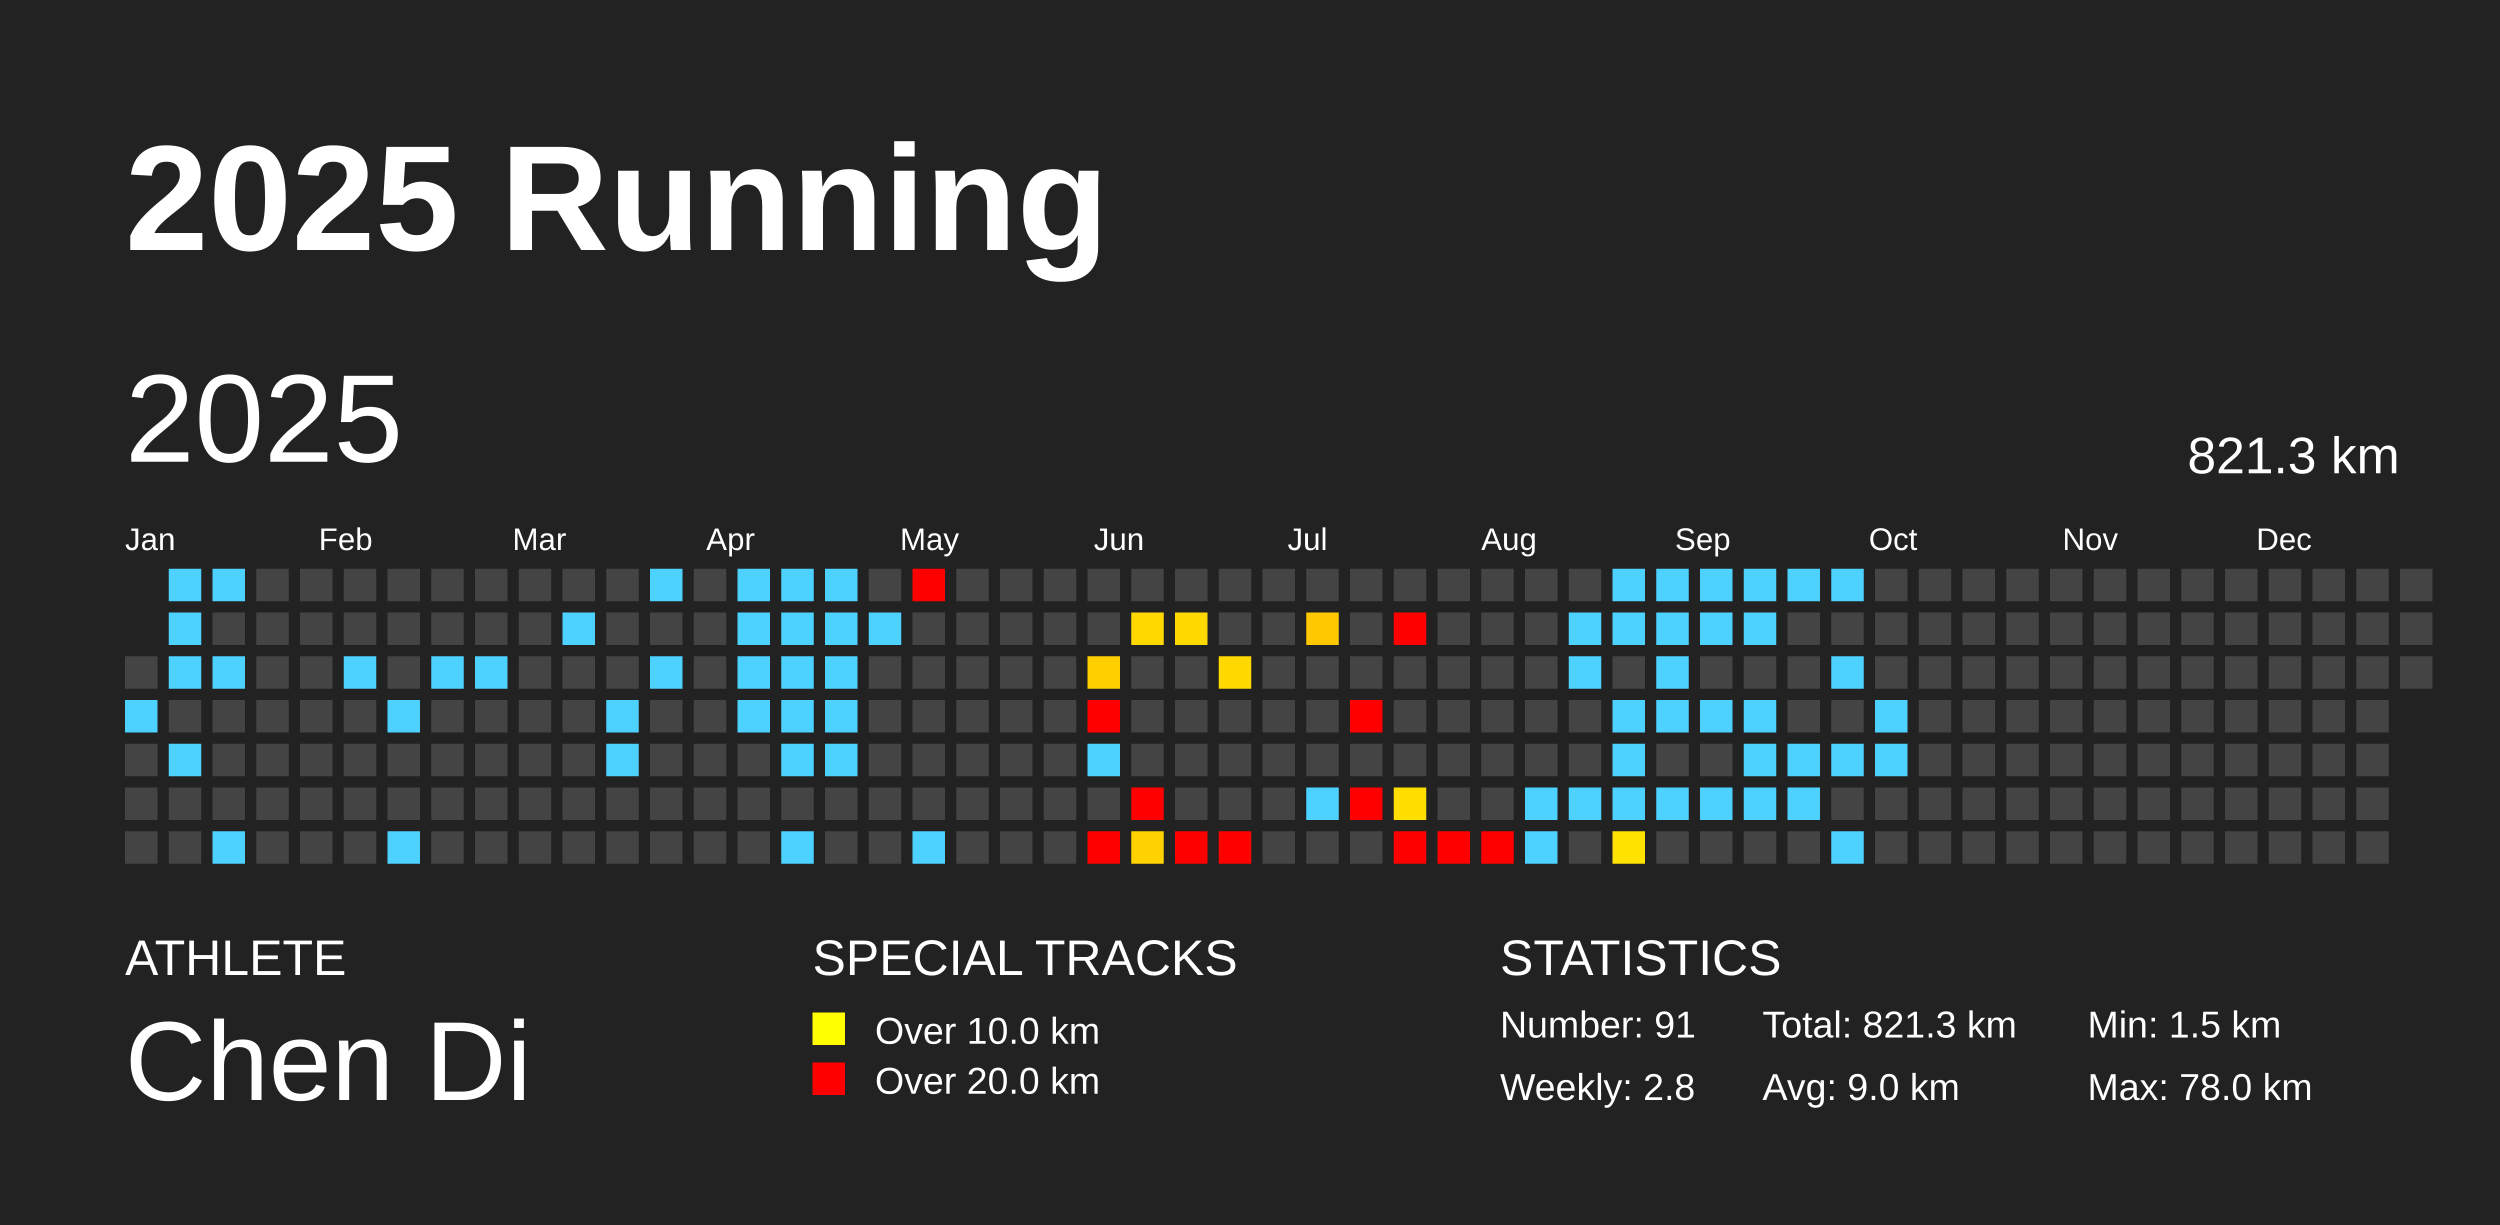
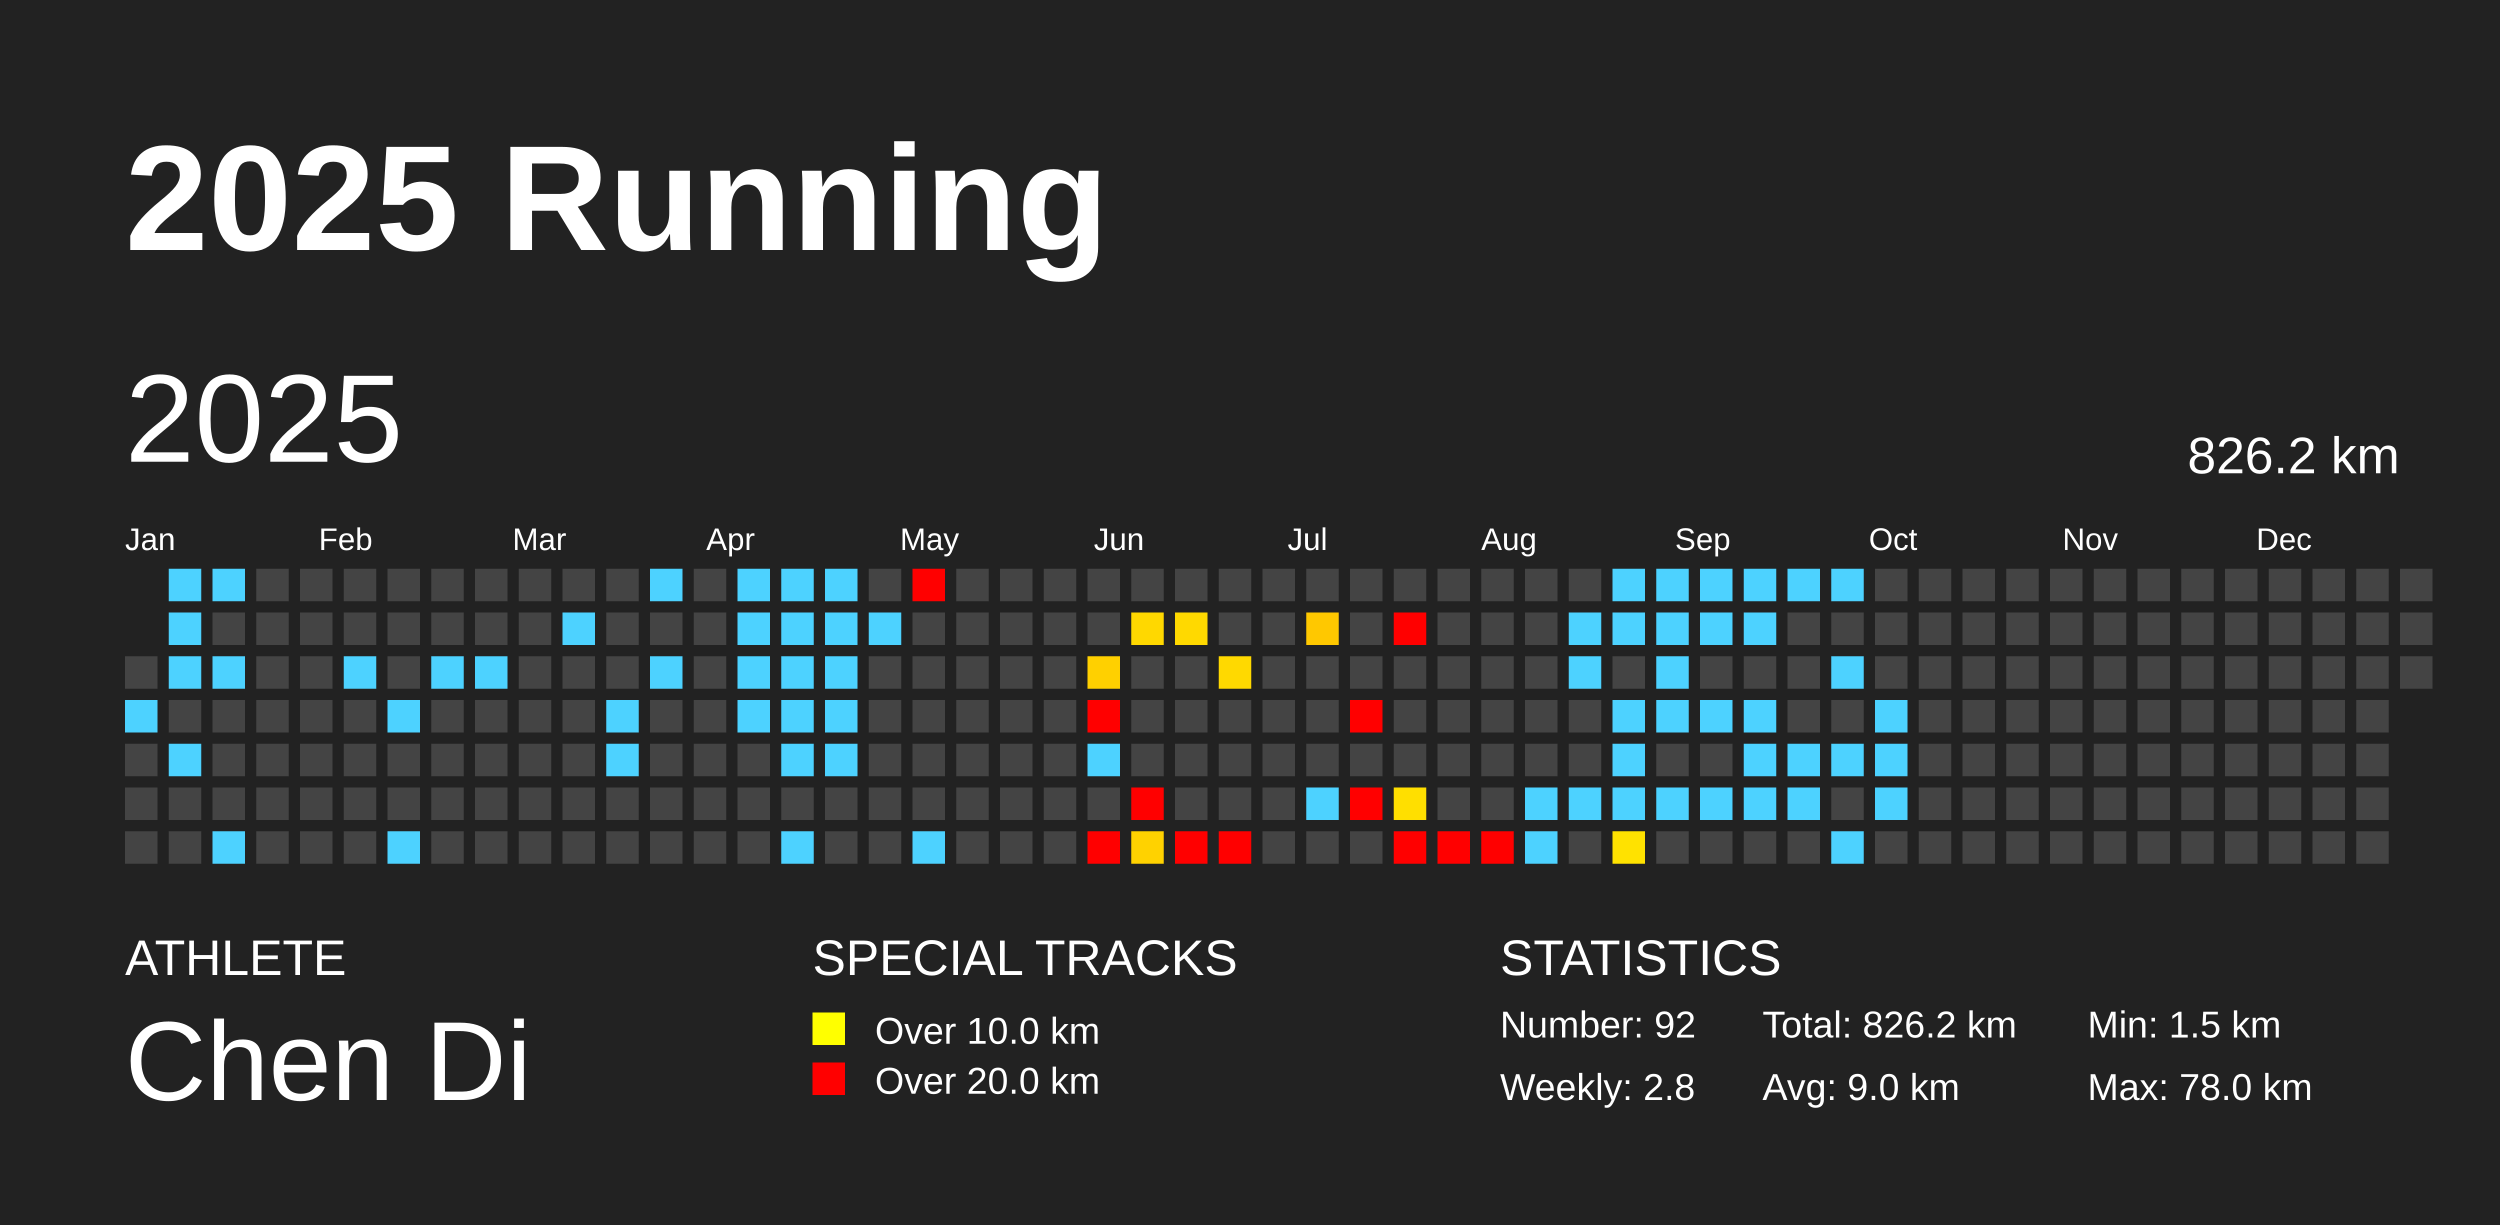
<svg xmlns="http://www.w3.org/2000/svg" baseProfile="full" height="98mm" version="1.1" viewBox="0,0,200,98" width="200mm">
  <defs />
  <rect fill="#222222" height="98" width="200" x="0" y="0" />
  <text fill="#FFFFFF" style="font-size:12px; font-family:Arial; font-weight:bold;" x="10" y="20">2025 Running</text>
  <text fill="#FFFFFF" style="font-size:4px; font-family:Arial" x="10" y="78">ATHLETE</text>
  <text fill="#FFFFFF" style="font-size:9px; font-family:Arial" x="10" y="88">Chen Di</text>
  <text fill="#FFFFFF" style="font-size:4px; font-family:Arial" x="65" y="78">SPECIAL TRACKS</text>
  <rect fill="yellow" height="2.6" width="2.6" x="65" y="81" />
  <text fill="#FFFFFF" style="font-size:3px; font-family:Arial" x="70" y="83.5">Over 10.0 km</text>
  <rect fill="red" height="2.6" width="2.6" x="65" y="85" />
  <text fill="#FFFFFF" style="font-size:3px; font-family:Arial" x="70" y="87.5">Over 20.0 km</text>
  <text fill="#FFFFFF" style="font-size:4px; font-family:Arial" x="120" y="78">STATISTICS</text>
-   <text fill="#FFFFFF" style="font-size:3px; font-family:Arial" x="120" y="83">Number: 91</text>
+   <text fill="#FFFFFF" style="font-size:3px; font-family:Arial" x="120" y="83">Number: 92</text>
  <text fill="#FFFFFF" style="font-size:3px; font-family:Arial" x="120" y="88">Weekly: 2.8</text>
-   <text fill="#FFFFFF" style="font-size:3px; font-family:Arial" x="141" y="83">Total: 821.3 km</text>
+   <text fill="#FFFFFF" style="font-size:3px; font-family:Arial" x="141" y="83">Total: 826.2 km</text>
  <text fill="#FFFFFF" style="font-size:3px; font-family:Arial" x="141" y="88">Avg: 9.0 km</text>
  <text fill="#FFFFFF" style="font-size:3px; font-family:Arial" x="167" y="83">Min: 1.5 km</text>
  <text fill="#FFFFFF" style="font-size:3px; font-family:Arial" x="167" y="88">Max: 78.0 km</text>
  <text dominant-baseline="hanging" fill="#FFFFFF" style="font-size:10.0px; font-family:Arial;" x="10" y="30">2025</text>
-   <text dominant-baseline="hanging" fill="#FFFFFF" style="font-size:4.125px; font-family:Arial;" x="175" y="35">821.3 km</text>
+   <text dominant-baseline="hanging" fill="#FFFFFF" style="font-size:4.125px; font-family:Arial;" x="175" y="35">826.2 km</text>
  <text fill="#FFFFFF" style="font-size:2.5px; font-family:Arial" x="10.0" y="44">Jan</text>
  <text fill="#FFFFFF" style="font-size:2.5px; font-family:Arial" x="25.5" y="44">Feb</text>
  <text fill="#FFFFFF" style="font-size:2.5px; font-family:Arial" x="41.0" y="44">Mar</text>
  <text fill="#FFFFFF" style="font-size:2.5px; font-family:Arial" x="56.5" y="44">Apr</text>
  <text fill="#FFFFFF" style="font-size:2.5px; font-family:Arial" x="72.0" y="44">May</text>
  <text fill="#FFFFFF" style="font-size:2.5px; font-family:Arial" x="87.5" y="44">Jun</text>
  <text fill="#FFFFFF" style="font-size:2.5px; font-family:Arial" x="103.0" y="44">Jul</text>
  <text fill="#FFFFFF" style="font-size:2.5px; font-family:Arial" x="118.5" y="44">Aug</text>
  <text fill="#FFFFFF" style="font-size:2.5px; font-family:Arial" x="134.0" y="44">Sep</text>
  <text fill="#FFFFFF" style="font-size:2.5px; font-family:Arial" x="149.5" y="44">Oct</text>
  <text fill="#FFFFFF" style="font-size:2.5px; font-family:Arial" x="165.0" y="44">Nov</text>
  <text fill="#FFFFFF" style="font-size:2.5px; font-family:Arial" x="180.5" y="44">Dec</text>
  <rect fill="#444444" height="2.6" width="2.6" x="10.0" y="52.5" />
  <rect fill="#4dd2ff" height="2.6" width="2.6" x="10.0" y="56.0" />
  <rect fill="#444444" height="2.6" width="2.6" x="10.0" y="59.5" />
  <rect fill="#444444" height="2.6" width="2.6" x="10.0" y="63.0" />
  <rect fill="#444444" height="2.6" width="2.6" x="10.0" y="66.5" />
  <rect fill="#4dd2ff" height="2.6" width="2.6" x="13.5" y="45.5" />
  <rect fill="#4dd2ff" height="2.6" width="2.6" x="13.5" y="49.0" />
  <rect fill="#4dd2ff" height="2.6" width="2.6" x="13.5" y="52.5" />
  <rect fill="#444444" height="2.6" width="2.6" x="13.5" y="56.0" />
  <rect fill="#4dd2ff" height="2.6" width="2.6" x="13.5" y="59.5" />
  <rect fill="#444444" height="2.6" width="2.6" x="13.5" y="63.0" />
  <rect fill="#444444" height="2.6" width="2.6" x="13.5" y="66.5" />
  <rect fill="#4dd2ff" height="2.6" width="2.6" x="17.0" y="45.5" />
  <rect fill="#444444" height="2.6" width="2.6" x="17.0" y="49.0" />
  <rect fill="#4dd2ff" height="2.6" width="2.6" x="17.0" y="52.5" />
  <rect fill="#444444" height="2.6" width="2.6" x="17.0" y="56.0" />
  <rect fill="#444444" height="2.6" width="2.6" x="17.0" y="59.5" />
  <rect fill="#444444" height="2.6" width="2.6" x="17.0" y="63.0" />
  <rect fill="#4dd2ff" height="2.6" width="2.6" x="17.0" y="66.5" />
  <rect fill="#444444" height="2.6" width="2.6" x="20.5" y="45.5" />
  <rect fill="#444444" height="2.6" width="2.6" x="20.5" y="49.0" />
  <rect fill="#444444" height="2.6" width="2.6" x="20.5" y="52.5" />
  <rect fill="#444444" height="2.6" width="2.6" x="20.5" y="56.0" />
  <rect fill="#444444" height="2.6" width="2.6" x="20.5" y="59.5" />
  <rect fill="#444444" height="2.6" width="2.6" x="20.5" y="63.0" />
  <rect fill="#444444" height="2.6" width="2.6" x="20.5" y="66.5" />
  <rect fill="#444444" height="2.6" width="2.6" x="24.0" y="45.5" />
  <rect fill="#444444" height="2.6" width="2.6" x="24.0" y="49.0" />
  <rect fill="#444444" height="2.6" width="2.6" x="24.0" y="52.5" />
  <rect fill="#444444" height="2.6" width="2.6" x="24.0" y="56.0" />
  <rect fill="#444444" height="2.6" width="2.6" x="24.0" y="59.5" />
  <rect fill="#444444" height="2.6" width="2.6" x="24.0" y="63.0" />
  <rect fill="#444444" height="2.6" width="2.6" x="24.0" y="66.5" />
  <rect fill="#444444" height="2.6" width="2.6" x="27.5" y="45.5" />
  <rect fill="#444444" height="2.6" width="2.6" x="27.5" y="49.0" />
  <rect fill="#4dd2ff" height="2.6" width="2.6" x="27.5" y="52.5" />
  <rect fill="#444444" height="2.6" width="2.6" x="27.5" y="56.0" />
  <rect fill="#444444" height="2.6" width="2.6" x="27.5" y="59.5" />
  <rect fill="#444444" height="2.6" width="2.6" x="27.5" y="63.0" />
  <rect fill="#444444" height="2.6" width="2.6" x="27.5" y="66.5" />
  <rect fill="#444444" height="2.6" width="2.6" x="31.0" y="45.5" />
  <rect fill="#444444" height="2.6" width="2.6" x="31.0" y="49.0" />
  <rect fill="#444444" height="2.6" width="2.6" x="31.0" y="52.5" />
  <rect fill="#4dd2ff" height="2.6" width="2.6" x="31.0" y="56.0" />
  <rect fill="#444444" height="2.6" width="2.6" x="31.0" y="59.5" />
  <rect fill="#444444" height="2.6" width="2.6" x="31.0" y="63.0" />
  <rect fill="#4dd2ff" height="2.6" width="2.6" x="31.0" y="66.5" />
  <rect fill="#444444" height="2.6" width="2.6" x="34.5" y="45.5" />
  <rect fill="#444444" height="2.6" width="2.6" x="34.5" y="49.0" />
  <rect fill="#4dd2ff" height="2.6" width="2.6" x="34.5" y="52.5" />
  <rect fill="#444444" height="2.6" width="2.6" x="34.5" y="56.0" />
  <rect fill="#444444" height="2.6" width="2.6" x="34.5" y="59.5" />
  <rect fill="#444444" height="2.6" width="2.6" x="34.5" y="63.0" />
  <rect fill="#444444" height="2.6" width="2.6" x="34.5" y="66.5" />
  <rect fill="#444444" height="2.6" width="2.6" x="38.0" y="45.5" />
  <rect fill="#444444" height="2.6" width="2.6" x="38.0" y="49.0" />
  <rect fill="#4dd2ff" height="2.6" width="2.6" x="38.0" y="52.5" />
  <rect fill="#444444" height="2.6" width="2.6" x="38.0" y="56.0" />
  <rect fill="#444444" height="2.6" width="2.6" x="38.0" y="59.5" />
  <rect fill="#444444" height="2.6" width="2.6" x="38.0" y="63.0" />
  <rect fill="#444444" height="2.6" width="2.6" x="38.0" y="66.5" />
  <rect fill="#444444" height="2.6" width="2.6" x="41.5" y="45.5" />
  <rect fill="#444444" height="2.6" width="2.6" x="41.5" y="49.0" />
  <rect fill="#444444" height="2.6" width="2.6" x="41.5" y="52.5" />
  <rect fill="#444444" height="2.6" width="2.6" x="41.5" y="56.0" />
  <rect fill="#444444" height="2.6" width="2.6" x="41.5" y="59.5" />
  <rect fill="#444444" height="2.6" width="2.6" x="41.5" y="63.0" />
  <rect fill="#444444" height="2.6" width="2.6" x="41.5" y="66.5" />
  <rect fill="#444444" height="2.6" width="2.6" x="45.0" y="45.5" />
  <rect fill="#4dd2ff" height="2.6" width="2.6" x="45.0" y="49.0" />
  <rect fill="#444444" height="2.6" width="2.6" x="45.0" y="52.5" />
  <rect fill="#444444" height="2.6" width="2.6" x="45.0" y="56.0" />
  <rect fill="#444444" height="2.6" width="2.6" x="45.0" y="59.5" />
  <rect fill="#444444" height="2.6" width="2.6" x="45.0" y="63.0" />
  <rect fill="#444444" height="2.6" width="2.6" x="45.0" y="66.5" />
  <rect fill="#444444" height="2.6" width="2.6" x="48.5" y="45.5" />
  <rect fill="#444444" height="2.6" width="2.6" x="48.5" y="49.0" />
  <rect fill="#444444" height="2.6" width="2.6" x="48.5" y="52.5" />
  <rect fill="#4dd2ff" height="2.6" width="2.6" x="48.5" y="56.0" />
  <rect fill="#4dd2ff" height="2.6" width="2.6" x="48.5" y="59.5" />
  <rect fill="#444444" height="2.6" width="2.6" x="48.5" y="63.0" />
  <rect fill="#444444" height="2.6" width="2.6" x="48.5" y="66.5" />
  <rect fill="#4dd2ff" height="2.6" width="2.6" x="52.0" y="45.5" />
  <rect fill="#444444" height="2.6" width="2.6" x="52.0" y="49.0" />
  <rect fill="#4dd2ff" height="2.6" width="2.6" x="52.0" y="52.5" />
  <rect fill="#444444" height="2.6" width="2.6" x="52.0" y="56.0" />
  <rect fill="#444444" height="2.6" width="2.6" x="52.0" y="59.5" />
  <rect fill="#444444" height="2.6" width="2.6" x="52.0" y="63.0" />
  <rect fill="#444444" height="2.6" width="2.6" x="52.0" y="66.5" />
  <rect fill="#444444" height="2.6" width="2.6" x="55.5" y="45.5" />
  <rect fill="#444444" height="2.6" width="2.6" x="55.5" y="49.0" />
  <rect fill="#444444" height="2.6" width="2.6" x="55.5" y="52.5" />
  <rect fill="#444444" height="2.6" width="2.6" x="55.5" y="56.0" />
  <rect fill="#444444" height="2.6" width="2.6" x="55.5" y="59.5" />
  <rect fill="#444444" height="2.6" width="2.6" x="55.5" y="63.0" />
  <rect fill="#444444" height="2.6" width="2.6" x="55.5" y="66.5" />
  <rect fill="#4dd2ff" height="2.6" width="2.6" x="59.0" y="45.5" />
  <rect fill="#4dd2ff" height="2.6" width="2.6" x="59.0" y="49.0" />
  <rect fill="#4dd2ff" height="2.6" width="2.6" x="59.0" y="52.5" />
  <rect fill="#4dd2ff" height="2.6" width="2.6" x="59.0" y="56.0" />
  <rect fill="#444444" height="2.6" width="2.6" x="59.0" y="59.5" />
  <rect fill="#444444" height="2.6" width="2.6" x="59.0" y="63.0" />
  <rect fill="#444444" height="2.6" width="2.6" x="59.0" y="66.5" />
  <rect fill="#4dd2ff" height="2.6" width="2.6" x="62.5" y="45.5" />
  <rect fill="#4dd2ff" height="2.6" width="2.6" x="62.5" y="49.0" />
  <rect fill="#4dd2ff" height="2.6" width="2.6" x="62.5" y="52.5" />
  <rect fill="#4dd2ff" height="2.6" width="2.6" x="62.5" y="56.0" />
  <rect fill="#4dd2ff" height="2.6" width="2.6" x="62.5" y="59.5" />
  <rect fill="#444444" height="2.6" width="2.6" x="62.5" y="63.0" />
  <rect fill="#4dd2ff" height="2.6" width="2.6" x="62.5" y="66.5" />
  <rect fill="#4dd2ff" height="2.6" width="2.6" x="66.0" y="45.5" />
  <rect fill="#4dd2ff" height="2.6" width="2.6" x="66.0" y="49.0" />
  <rect fill="#4dd2ff" height="2.6" width="2.6" x="66.0" y="52.5" />
  <rect fill="#4dd2ff" height="2.6" width="2.6" x="66.0" y="56.0" />
  <rect fill="#4dd2ff" height="2.6" width="2.6" x="66.0" y="59.5" />
  <rect fill="#444444" height="2.6" width="2.6" x="66.0" y="63.0" />
  <rect fill="#444444" height="2.6" width="2.6" x="66.0" y="66.5" />
  <rect fill="#444444" height="2.6" width="2.6" x="69.5" y="45.5" />
  <rect fill="#4dd2ff" height="2.6" width="2.6" x="69.5" y="49.0" />
  <rect fill="#444444" height="2.6" width="2.6" x="69.5" y="52.5" />
  <rect fill="#444444" height="2.6" width="2.6" x="69.5" y="56.0" />
  <rect fill="#444444" height="2.6" width="2.6" x="69.5" y="59.5" />
  <rect fill="#444444" height="2.6" width="2.6" x="69.5" y="63.0" />
  <rect fill="#444444" height="2.6" width="2.6" x="69.5" y="66.5" />
  <rect fill="red" height="2.6" width="2.6" x="73.0" y="45.5" />
  <rect fill="#444444" height="2.6" width="2.6" x="73.0" y="49.0" />
  <rect fill="#444444" height="2.6" width="2.6" x="73.0" y="52.5" />
  <rect fill="#444444" height="2.6" width="2.6" x="73.0" y="56.0" />
  <rect fill="#444444" height="2.6" width="2.6" x="73.0" y="59.5" />
  <rect fill="#444444" height="2.6" width="2.6" x="73.0" y="63.0" />
  <rect fill="#4dd2ff" height="2.6" width="2.6" x="73.0" y="66.5" />
  <rect fill="#444444" height="2.6" width="2.6" x="76.5" y="45.5" />
  <rect fill="#444444" height="2.6" width="2.6" x="76.5" y="49.0" />
  <rect fill="#444444" height="2.6" width="2.6" x="76.5" y="52.5" />
  <rect fill="#444444" height="2.6" width="2.6" x="76.5" y="56.0" />
  <rect fill="#444444" height="2.6" width="2.6" x="76.5" y="59.5" />
  <rect fill="#444444" height="2.6" width="2.6" x="76.5" y="63.0" />
  <rect fill="#444444" height="2.6" width="2.6" x="76.5" y="66.5" />
  <rect fill="#444444" height="2.6" width="2.6" x="80.0" y="45.5" />
  <rect fill="#444444" height="2.6" width="2.6" x="80.0" y="49.0" />
  <rect fill="#444444" height="2.6" width="2.6" x="80.0" y="52.5" />
  <rect fill="#444444" height="2.6" width="2.6" x="80.0" y="56.0" />
  <rect fill="#444444" height="2.6" width="2.6" x="80.0" y="59.5" />
  <rect fill="#444444" height="2.6" width="2.6" x="80.0" y="63.0" />
  <rect fill="#444444" height="2.6" width="2.6" x="80.0" y="66.5" />
  <rect fill="#444444" height="2.6" width="2.6" x="83.5" y="45.5" />
  <rect fill="#444444" height="2.6" width="2.6" x="83.5" y="49.0" />
  <rect fill="#444444" height="2.6" width="2.6" x="83.5" y="52.5" />
  <rect fill="#444444" height="2.6" width="2.6" x="83.5" y="56.0" />
  <rect fill="#444444" height="2.6" width="2.6" x="83.5" y="59.5" />
  <rect fill="#444444" height="2.6" width="2.6" x="83.5" y="63.0" />
  <rect fill="#444444" height="2.6" width="2.6" x="83.5" y="66.5" />
  <rect fill="#444444" height="2.6" width="2.6" x="87.0" y="45.5" />
  <rect fill="#444444" height="2.6" width="2.6" x="87.0" y="49.0" />
  <rect fill="#ffd000" height="2.6" width="2.6" x="87.0" y="52.5" />
  <rect fill="red" height="2.6" width="2.6" x="87.0" y="56.0" />
  <rect fill="#4dd2ff" height="2.6" width="2.6" x="87.0" y="59.5" />
  <rect fill="#444444" height="2.6" width="2.6" x="87.0" y="63.0" />
  <rect fill="red" height="2.6" width="2.6" x="87.0" y="66.5" />
  <rect fill="#444444" height="2.6" width="2.6" x="90.5" y="45.5" />
  <rect fill="#ffd800" height="2.6" width="2.6" x="90.5" y="49.0" />
  <rect fill="#444444" height="2.6" width="2.6" x="90.5" y="52.5" />
  <rect fill="#444444" height="2.6" width="2.6" x="90.5" y="56.0" />
  <rect fill="#444444" height="2.6" width="2.6" x="90.5" y="59.5" />
  <rect fill="red" height="2.6" width="2.6" x="90.5" y="63.0" />
  <rect fill="#ffd200" height="2.6" width="2.6" x="90.5" y="66.5" />
  <rect fill="#444444" height="2.6" width="2.6" x="94.0" y="45.5" />
  <rect fill="#ffd900" height="2.6" width="2.6" x="94.0" y="49.0" />
  <rect fill="#444444" height="2.6" width="2.6" x="94.0" y="52.5" />
  <rect fill="#444444" height="2.6" width="2.6" x="94.0" y="56.0" />
  <rect fill="#444444" height="2.6" width="2.6" x="94.0" y="59.5" />
  <rect fill="#444444" height="2.6" width="2.6" x="94.0" y="63.0" />
  <rect fill="red" height="2.6" width="2.6" x="94.0" y="66.5" />
  <rect fill="#444444" height="2.6" width="2.6" x="97.5" y="45.5" />
  <rect fill="#444444" height="2.6" width="2.6" x="97.5" y="49.0" />
  <rect fill="#ffd900" height="2.6" width="2.6" x="97.5" y="52.5" />
  <rect fill="#444444" height="2.6" width="2.6" x="97.5" y="56.0" />
  <rect fill="#444444" height="2.6" width="2.6" x="97.5" y="59.5" />
  <rect fill="#444444" height="2.6" width="2.6" x="97.5" y="63.0" />
  <rect fill="red" height="2.6" width="2.6" x="97.5" y="66.5" />
  <rect fill="#444444" height="2.6" width="2.6" x="101.0" y="45.5" />
  <rect fill="#444444" height="2.6" width="2.6" x="101.0" y="49.0" />
  <rect fill="#444444" height="2.6" width="2.6" x="101.0" y="52.5" />
  <rect fill="#444444" height="2.6" width="2.6" x="101.0" y="56.0" />
  <rect fill="#444444" height="2.6" width="2.6" x="101.0" y="59.5" />
  <rect fill="#444444" height="2.6" width="2.6" x="101.0" y="63.0" />
  <rect fill="#444444" height="2.6" width="2.6" x="101.0" y="66.5" />
  <rect fill="#444444" height="2.6" width="2.6" x="104.5" y="45.5" />
  <rect fill="#ffc800" height="2.6" width="2.6" x="104.5" y="49.0" />
  <rect fill="#444444" height="2.6" width="2.6" x="104.5" y="52.5" />
  <rect fill="#444444" height="2.6" width="2.6" x="104.5" y="56.0" />
  <rect fill="#444444" height="2.6" width="2.6" x="104.5" y="59.5" />
  <rect fill="#4dd2ff" height="2.6" width="2.6" x="104.5" y="63.0" />
  <rect fill="#444444" height="2.6" width="2.6" x="104.5" y="66.5" />
  <rect fill="#444444" height="2.6" width="2.6" x="108.0" y="45.5" />
  <rect fill="#444444" height="2.6" width="2.6" x="108.0" y="49.0" />
  <rect fill="#444444" height="2.6" width="2.6" x="108.0" y="52.5" />
  <rect fill="red" height="2.6" width="2.6" x="108.0" y="56.0" />
  <rect fill="#444444" height="2.6" width="2.6" x="108.0" y="59.5" />
  <rect fill="red" height="2.6" width="2.6" x="108.0" y="63.0" />
  <rect fill="#444444" height="2.6" width="2.6" x="108.0" y="66.5" />
  <rect fill="#444444" height="2.6" width="2.6" x="111.5" y="45.5" />
  <rect fill="red" height="2.6" width="2.6" x="111.5" y="49.0" />
  <rect fill="#444444" height="2.6" width="2.6" x="111.5" y="52.5" />
  <rect fill="#444444" height="2.6" width="2.6" x="111.5" y="56.0" />
  <rect fill="#444444" height="2.6" width="2.6" x="111.5" y="59.5" />
  <rect fill="#ffdf00" height="2.6" width="2.6" x="111.5" y="63.0" />
  <rect fill="red" height="2.6" width="2.6" x="111.5" y="66.5" />
  <rect fill="#444444" height="2.6" width="2.6" x="115.0" y="45.5" />
  <rect fill="#444444" height="2.6" width="2.6" x="115.0" y="49.0" />
  <rect fill="#444444" height="2.6" width="2.6" x="115.0" y="52.5" />
  <rect fill="#444444" height="2.6" width="2.6" x="115.0" y="56.0" />
  <rect fill="#444444" height="2.6" width="2.6" x="115.0" y="59.5" />
  <rect fill="#444444" height="2.6" width="2.6" x="115.0" y="63.0" />
  <rect fill="red" height="2.6" width="2.6" x="115.0" y="66.5" />
  <rect fill="#444444" height="2.6" width="2.6" x="118.5" y="45.5" />
  <rect fill="#444444" height="2.6" width="2.6" x="118.5" y="49.0" />
  <rect fill="#444444" height="2.6" width="2.6" x="118.5" y="52.5" />
  <rect fill="#444444" height="2.6" width="2.6" x="118.5" y="56.0" />
  <rect fill="#444444" height="2.6" width="2.6" x="118.5" y="59.5" />
  <rect fill="#444444" height="2.6" width="2.6" x="118.5" y="63.0" />
  <rect fill="red" height="2.6" width="2.6" x="118.5" y="66.5" />
  <rect fill="#444444" height="2.6" width="2.6" x="122.0" y="45.5" />
  <rect fill="#444444" height="2.6" width="2.6" x="122.0" y="49.0" />
  <rect fill="#444444" height="2.6" width="2.6" x="122.0" y="52.5" />
  <rect fill="#444444" height="2.6" width="2.6" x="122.0" y="56.0" />
  <rect fill="#444444" height="2.6" width="2.6" x="122.0" y="59.5" />
  <rect fill="#4dd2ff" height="2.6" width="2.6" x="122.0" y="63.0" />
  <rect fill="#4dd2ff" height="2.6" width="2.6" x="122.0" y="66.5" />
  <rect fill="#444444" height="2.6" width="2.6" x="125.5" y="45.5" />
  <rect fill="#4dd2ff" height="2.6" width="2.6" x="125.5" y="49.0" />
  <rect fill="#4dd2ff" height="2.6" width="2.6" x="125.5" y="52.5" />
  <rect fill="#444444" height="2.6" width="2.6" x="125.5" y="56.0" />
  <rect fill="#444444" height="2.6" width="2.6" x="125.5" y="59.5" />
  <rect fill="#4dd2ff" height="2.6" width="2.6" x="125.5" y="63.0" />
  <rect fill="#444444" height="2.6" width="2.6" x="125.5" y="66.5" />
  <rect fill="#4dd2ff" height="2.6" width="2.6" x="129.0" y="45.5" />
  <rect fill="#4dd2ff" height="2.6" width="2.6" x="129.0" y="49.0" />
  <rect fill="#444444" height="2.6" width="2.6" x="129.0" y="52.5" />
  <rect fill="#4dd2ff" height="2.6" width="2.6" x="129.0" y="56.0" />
  <rect fill="#4dd2ff" height="2.6" width="2.6" x="129.0" y="59.5" />
  <rect fill="#4dd2ff" height="2.6" width="2.6" x="129.0" y="63.0" />
  <rect fill="#ffe200" height="2.6" width="2.6" x="129.0" y="66.5" />
  <rect fill="#4dd2ff" height="2.6" width="2.6" x="132.5" y="45.5" />
  <rect fill="#4dd2ff" height="2.6" width="2.6" x="132.5" y="49.0" />
  <rect fill="#4dd2ff" height="2.6" width="2.6" x="132.5" y="52.5" />
  <rect fill="#4dd2ff" height="2.6" width="2.6" x="132.5" y="56.0" />
  <rect fill="#444444" height="2.6" width="2.6" x="132.5" y="59.5" />
  <rect fill="#4dd2ff" height="2.6" width="2.6" x="132.5" y="63.0" />
  <rect fill="#444444" height="2.6" width="2.6" x="132.5" y="66.5" />
  <rect fill="#4dd2ff" height="2.6" width="2.6" x="136.0" y="45.5" />
  <rect fill="#4dd2ff" height="2.6" width="2.6" x="136.0" y="49.0" />
  <rect fill="#444444" height="2.6" width="2.6" x="136.0" y="52.5" />
  <rect fill="#4dd2ff" height="2.6" width="2.6" x="136.0" y="56.0" />
  <rect fill="#444444" height="2.6" width="2.6" x="136.0" y="59.5" />
  <rect fill="#4dd2ff" height="2.6" width="2.6" x="136.0" y="63.0" />
  <rect fill="#444444" height="2.6" width="2.6" x="136.0" y="66.5" />
  <rect fill="#4dd2ff" height="2.6" width="2.6" x="139.5" y="45.5" />
  <rect fill="#4dd2ff" height="2.6" width="2.6" x="139.5" y="49.0" />
  <rect fill="#444444" height="2.6" width="2.6" x="139.5" y="52.5" />
  <rect fill="#4dd2ff" height="2.6" width="2.6" x="139.5" y="56.0" />
  <rect fill="#4dd2ff" height="2.6" width="2.6" x="139.5" y="59.5" />
  <rect fill="#4dd2ff" height="2.6" width="2.6" x="139.5" y="63.0" />
  <rect fill="#444444" height="2.6" width="2.6" x="139.5" y="66.5" />
  <rect fill="#4dd2ff" height="2.6" width="2.6" x="143.0" y="45.5" />
  <rect fill="#444444" height="2.6" width="2.6" x="143.0" y="49.0" />
  <rect fill="#444444" height="2.6" width="2.6" x="143.0" y="52.5" />
  <rect fill="#444444" height="2.6" width="2.6" x="143.0" y="56.0" />
  <rect fill="#4dd2ff" height="2.6" width="2.6" x="143.0" y="59.5" />
  <rect fill="#4dd2ff" height="2.6" width="2.6" x="143.0" y="63.0" />
  <rect fill="#444444" height="2.6" width="2.6" x="143.0" y="66.5" />
  <rect fill="#4dd2ff" height="2.6" width="2.6" x="146.5" y="45.5" />
  <rect fill="#444444" height="2.6" width="2.6" x="146.5" y="49.0" />
  <rect fill="#4dd2ff" height="2.6" width="2.6" x="146.5" y="52.5" />
  <rect fill="#444444" height="2.6" width="2.6" x="146.5" y="56.0" />
  <rect fill="#4dd2ff" height="2.6" width="2.6" x="146.5" y="59.5" />
  <rect fill="#444444" height="2.6" width="2.6" x="146.5" y="63.0" />
  <rect fill="#4dd2ff" height="2.6" width="2.6" x="146.5" y="66.5" />
  <rect fill="#444444" height="2.6" width="2.6" x="150.0" y="45.5" />
  <rect fill="#444444" height="2.6" width="2.6" x="150.0" y="49.0" />
  <rect fill="#444444" height="2.6" width="2.6" x="150.0" y="52.5" />
  <rect fill="#4dd2ff" height="2.6" width="2.6" x="150.0" y="56.0" />
  <rect fill="#4dd2ff" height="2.6" width="2.6" x="150.0" y="59.5" />
-   <rect fill="#444444" height="2.6" width="2.6" x="150.0" y="63.0" />
+   <rect fill="#4dd2ff" height="2.6" width="2.6" x="150.0" y="63.0" />
  <rect fill="#444444" height="2.6" width="2.6" x="150.0" y="66.5" />
  <rect fill="#444444" height="2.6" width="2.6" x="153.5" y="45.5" />
  <rect fill="#444444" height="2.6" width="2.6" x="153.5" y="49.0" />
  <rect fill="#444444" height="2.6" width="2.6" x="153.5" y="52.5" />
  <rect fill="#444444" height="2.6" width="2.6" x="153.5" y="56.0" />
  <rect fill="#444444" height="2.6" width="2.6" x="153.5" y="59.5" />
  <rect fill="#444444" height="2.6" width="2.6" x="153.5" y="63.0" />
  <rect fill="#444444" height="2.6" width="2.6" x="153.5" y="66.5" />
  <rect fill="#444444" height="2.6" width="2.6" x="157.0" y="45.5" />
  <rect fill="#444444" height="2.6" width="2.6" x="157.0" y="49.0" />
  <rect fill="#444444" height="2.6" width="2.6" x="157.0" y="52.5" />
  <rect fill="#444444" height="2.6" width="2.6" x="157.0" y="56.0" />
  <rect fill="#444444" height="2.6" width="2.6" x="157.0" y="59.5" />
  <rect fill="#444444" height="2.6" width="2.6" x="157.0" y="63.0" />
  <rect fill="#444444" height="2.6" width="2.6" x="157.0" y="66.5" />
  <rect fill="#444444" height="2.6" width="2.6" x="160.5" y="45.5" />
  <rect fill="#444444" height="2.6" width="2.6" x="160.5" y="49.0" />
  <rect fill="#444444" height="2.6" width="2.6" x="160.5" y="52.5" />
  <rect fill="#444444" height="2.6" width="2.6" x="160.5" y="56.0" />
  <rect fill="#444444" height="2.6" width="2.6" x="160.5" y="59.5" />
  <rect fill="#444444" height="2.6" width="2.6" x="160.5" y="63.0" />
  <rect fill="#444444" height="2.6" width="2.6" x="160.5" y="66.5" />
  <rect fill="#444444" height="2.6" width="2.6" x="164.0" y="45.5" />
  <rect fill="#444444" height="2.6" width="2.6" x="164.0" y="49.0" />
  <rect fill="#444444" height="2.6" width="2.6" x="164.0" y="52.5" />
  <rect fill="#444444" height="2.6" width="2.6" x="164.0" y="56.0" />
  <rect fill="#444444" height="2.6" width="2.6" x="164.0" y="59.5" />
  <rect fill="#444444" height="2.6" width="2.6" x="164.0" y="63.0" />
  <rect fill="#444444" height="2.6" width="2.6" x="164.0" y="66.5" />
  <rect fill="#444444" height="2.6" width="2.6" x="167.5" y="45.5" />
  <rect fill="#444444" height="2.6" width="2.6" x="167.5" y="49.0" />
  <rect fill="#444444" height="2.6" width="2.6" x="167.5" y="52.5" />
  <rect fill="#444444" height="2.6" width="2.6" x="167.5" y="56.0" />
  <rect fill="#444444" height="2.6" width="2.6" x="167.5" y="59.5" />
  <rect fill="#444444" height="2.6" width="2.6" x="167.5" y="63.0" />
  <rect fill="#444444" height="2.6" width="2.6" x="167.5" y="66.5" />
  <rect fill="#444444" height="2.6" width="2.6" x="171.0" y="45.5" />
  <rect fill="#444444" height="2.6" width="2.6" x="171.0" y="49.0" />
  <rect fill="#444444" height="2.6" width="2.6" x="171.0" y="52.5" />
  <rect fill="#444444" height="2.6" width="2.6" x="171.0" y="56.0" />
  <rect fill="#444444" height="2.6" width="2.6" x="171.0" y="59.5" />
  <rect fill="#444444" height="2.6" width="2.6" x="171.0" y="63.0" />
  <rect fill="#444444" height="2.6" width="2.6" x="171.0" y="66.5" />
  <rect fill="#444444" height="2.6" width="2.6" x="174.5" y="45.5" />
  <rect fill="#444444" height="2.6" width="2.6" x="174.5" y="49.0" />
  <rect fill="#444444" height="2.6" width="2.6" x="174.5" y="52.5" />
  <rect fill="#444444" height="2.6" width="2.6" x="174.5" y="56.0" />
  <rect fill="#444444" height="2.6" width="2.6" x="174.5" y="59.5" />
  <rect fill="#444444" height="2.6" width="2.6" x="174.5" y="63.0" />
  <rect fill="#444444" height="2.6" width="2.6" x="174.5" y="66.5" />
  <rect fill="#444444" height="2.6" width="2.6" x="178.0" y="45.5" />
  <rect fill="#444444" height="2.6" width="2.6" x="178.0" y="49.0" />
  <rect fill="#444444" height="2.6" width="2.6" x="178.0" y="52.5" />
  <rect fill="#444444" height="2.6" width="2.6" x="178.0" y="56.0" />
  <rect fill="#444444" height="2.6" width="2.6" x="178.0" y="59.5" />
  <rect fill="#444444" height="2.6" width="2.6" x="178.0" y="63.0" />
  <rect fill="#444444" height="2.6" width="2.6" x="178.0" y="66.5" />
  <rect fill="#444444" height="2.6" width="2.6" x="181.5" y="45.5" />
  <rect fill="#444444" height="2.6" width="2.6" x="181.5" y="49.0" />
  <rect fill="#444444" height="2.6" width="2.6" x="181.5" y="52.5" />
  <rect fill="#444444" height="2.6" width="2.6" x="181.5" y="56.0" />
  <rect fill="#444444" height="2.6" width="2.6" x="181.5" y="59.5" />
  <rect fill="#444444" height="2.6" width="2.6" x="181.5" y="63.0" />
  <rect fill="#444444" height="2.6" width="2.6" x="181.5" y="66.5" />
  <rect fill="#444444" height="2.6" width="2.6" x="185.0" y="45.5" />
  <rect fill="#444444" height="2.6" width="2.6" x="185.0" y="49.0" />
  <rect fill="#444444" height="2.6" width="2.6" x="185.0" y="52.5" />
  <rect fill="#444444" height="2.6" width="2.6" x="185.0" y="56.0" />
  <rect fill="#444444" height="2.6" width="2.6" x="185.0" y="59.5" />
  <rect fill="#444444" height="2.6" width="2.6" x="185.0" y="63.0" />
  <rect fill="#444444" height="2.6" width="2.6" x="185.0" y="66.5" />
  <rect fill="#444444" height="2.6" width="2.6" x="188.5" y="45.5" />
  <rect fill="#444444" height="2.6" width="2.6" x="188.5" y="49.0" />
  <rect fill="#444444" height="2.6" width="2.6" x="188.5" y="52.5" />
  <rect fill="#444444" height="2.6" width="2.6" x="188.5" y="56.0" />
  <rect fill="#444444" height="2.6" width="2.6" x="188.5" y="59.5" />
  <rect fill="#444444" height="2.6" width="2.6" x="188.5" y="63.0" />
  <rect fill="#444444" height="2.6" width="2.6" x="188.5" y="66.5" />
  <rect fill="#444444" height="2.6" width="2.6" x="192.0" y="45.5" />
  <rect fill="#444444" height="2.6" width="2.6" x="192.0" y="49.0" />
  <rect fill="#444444" height="2.6" width="2.6" x="192.0" y="52.5" />
</svg>
